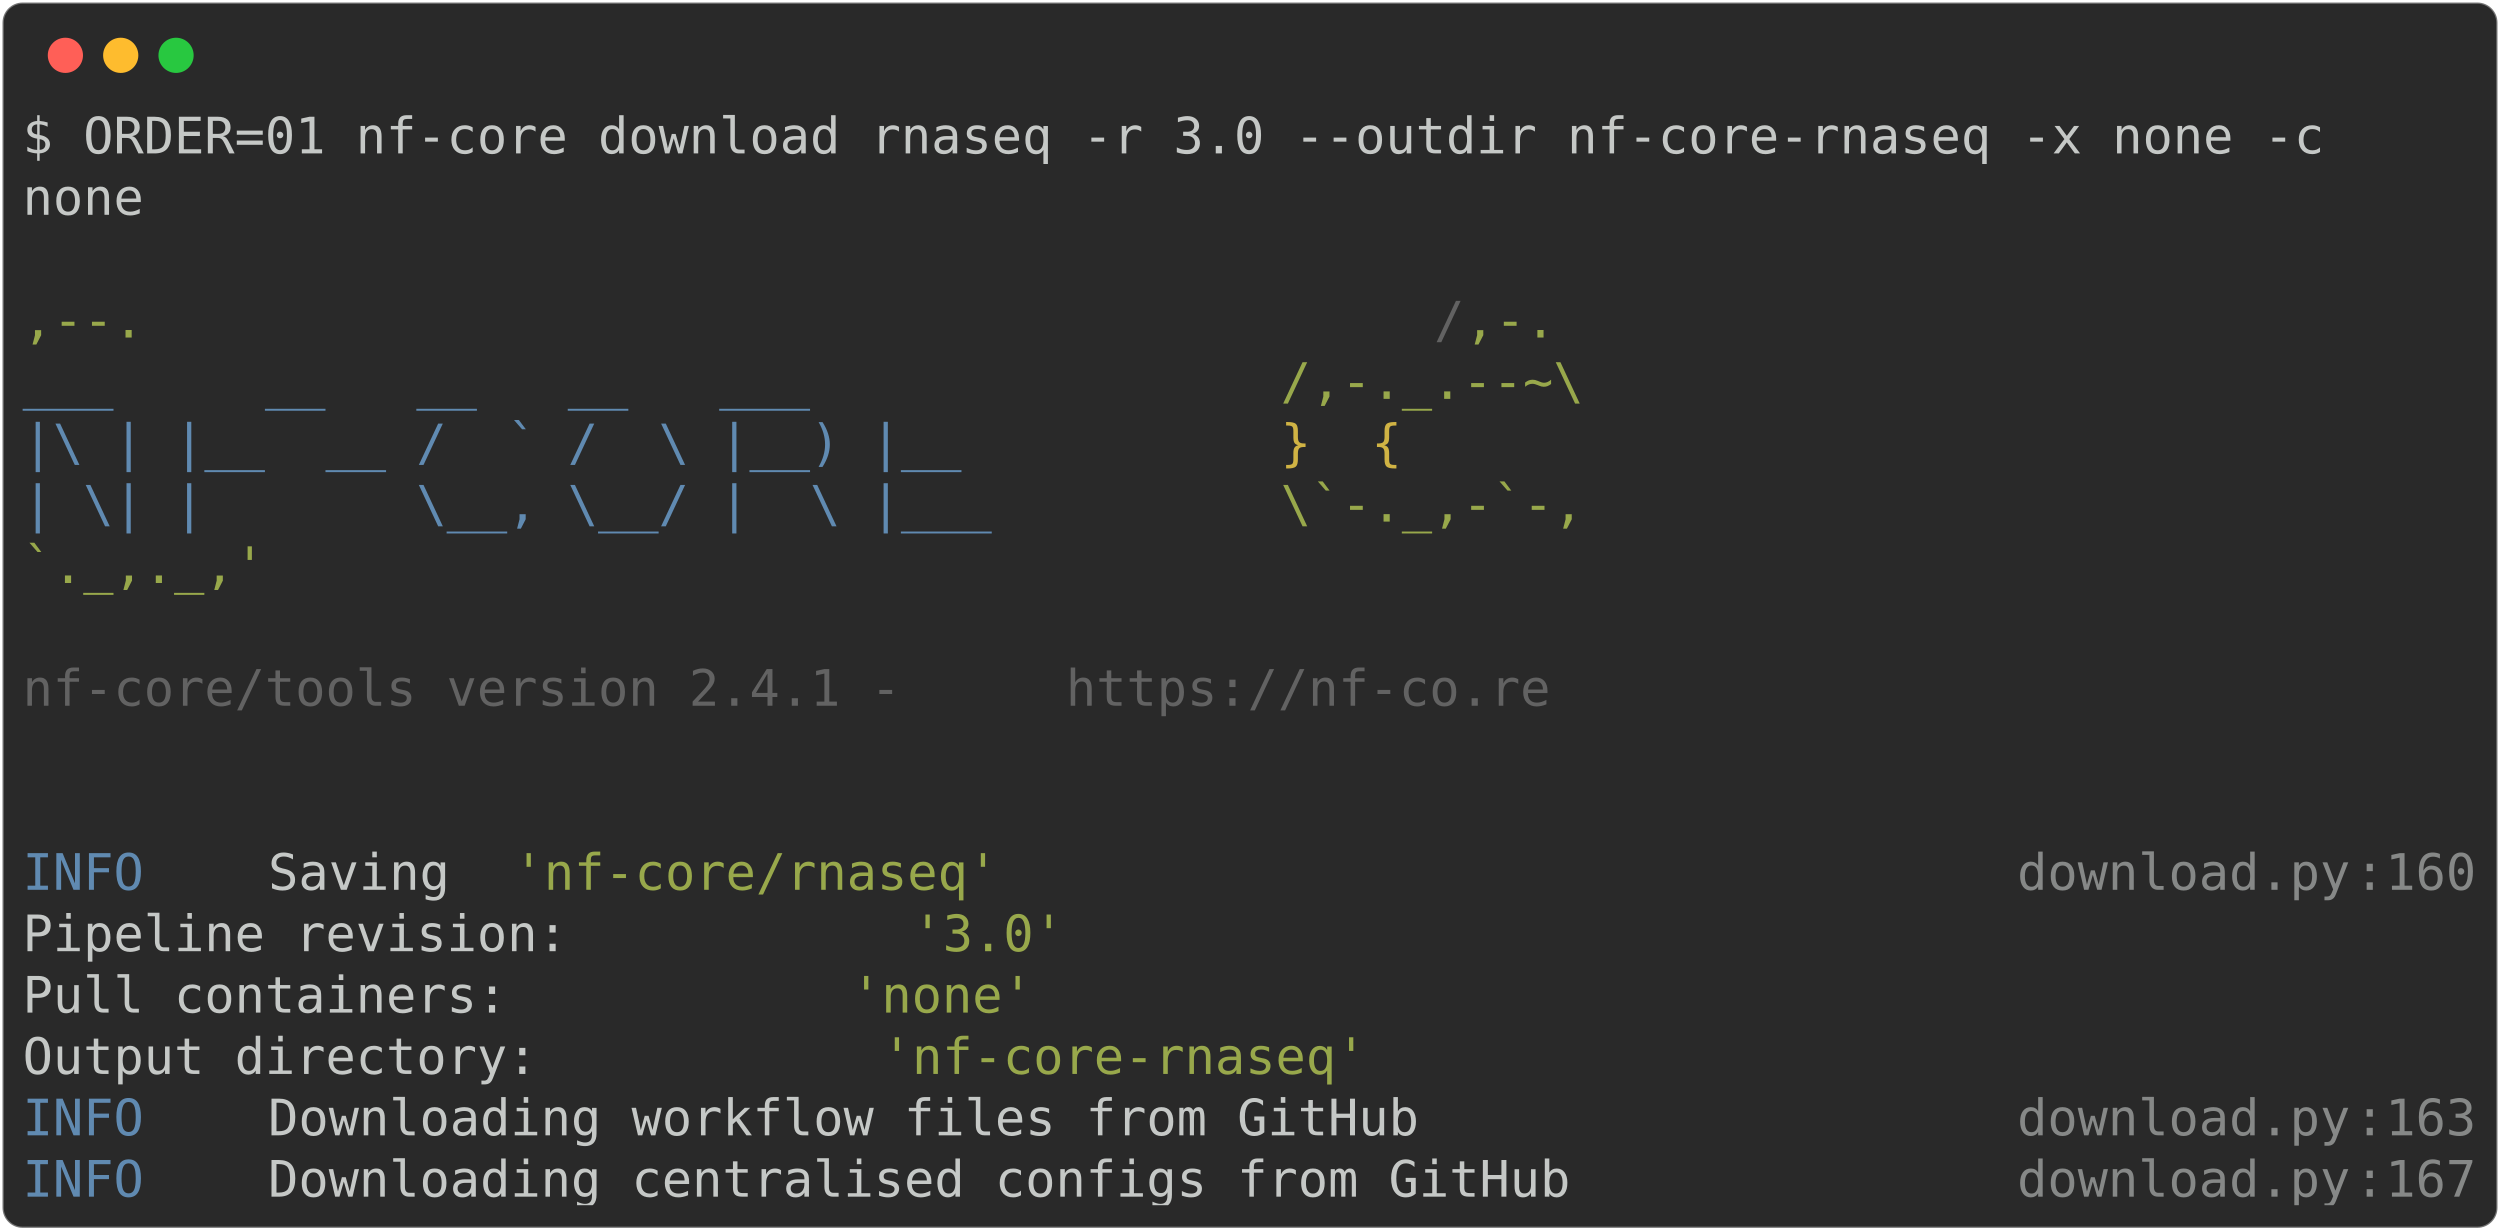
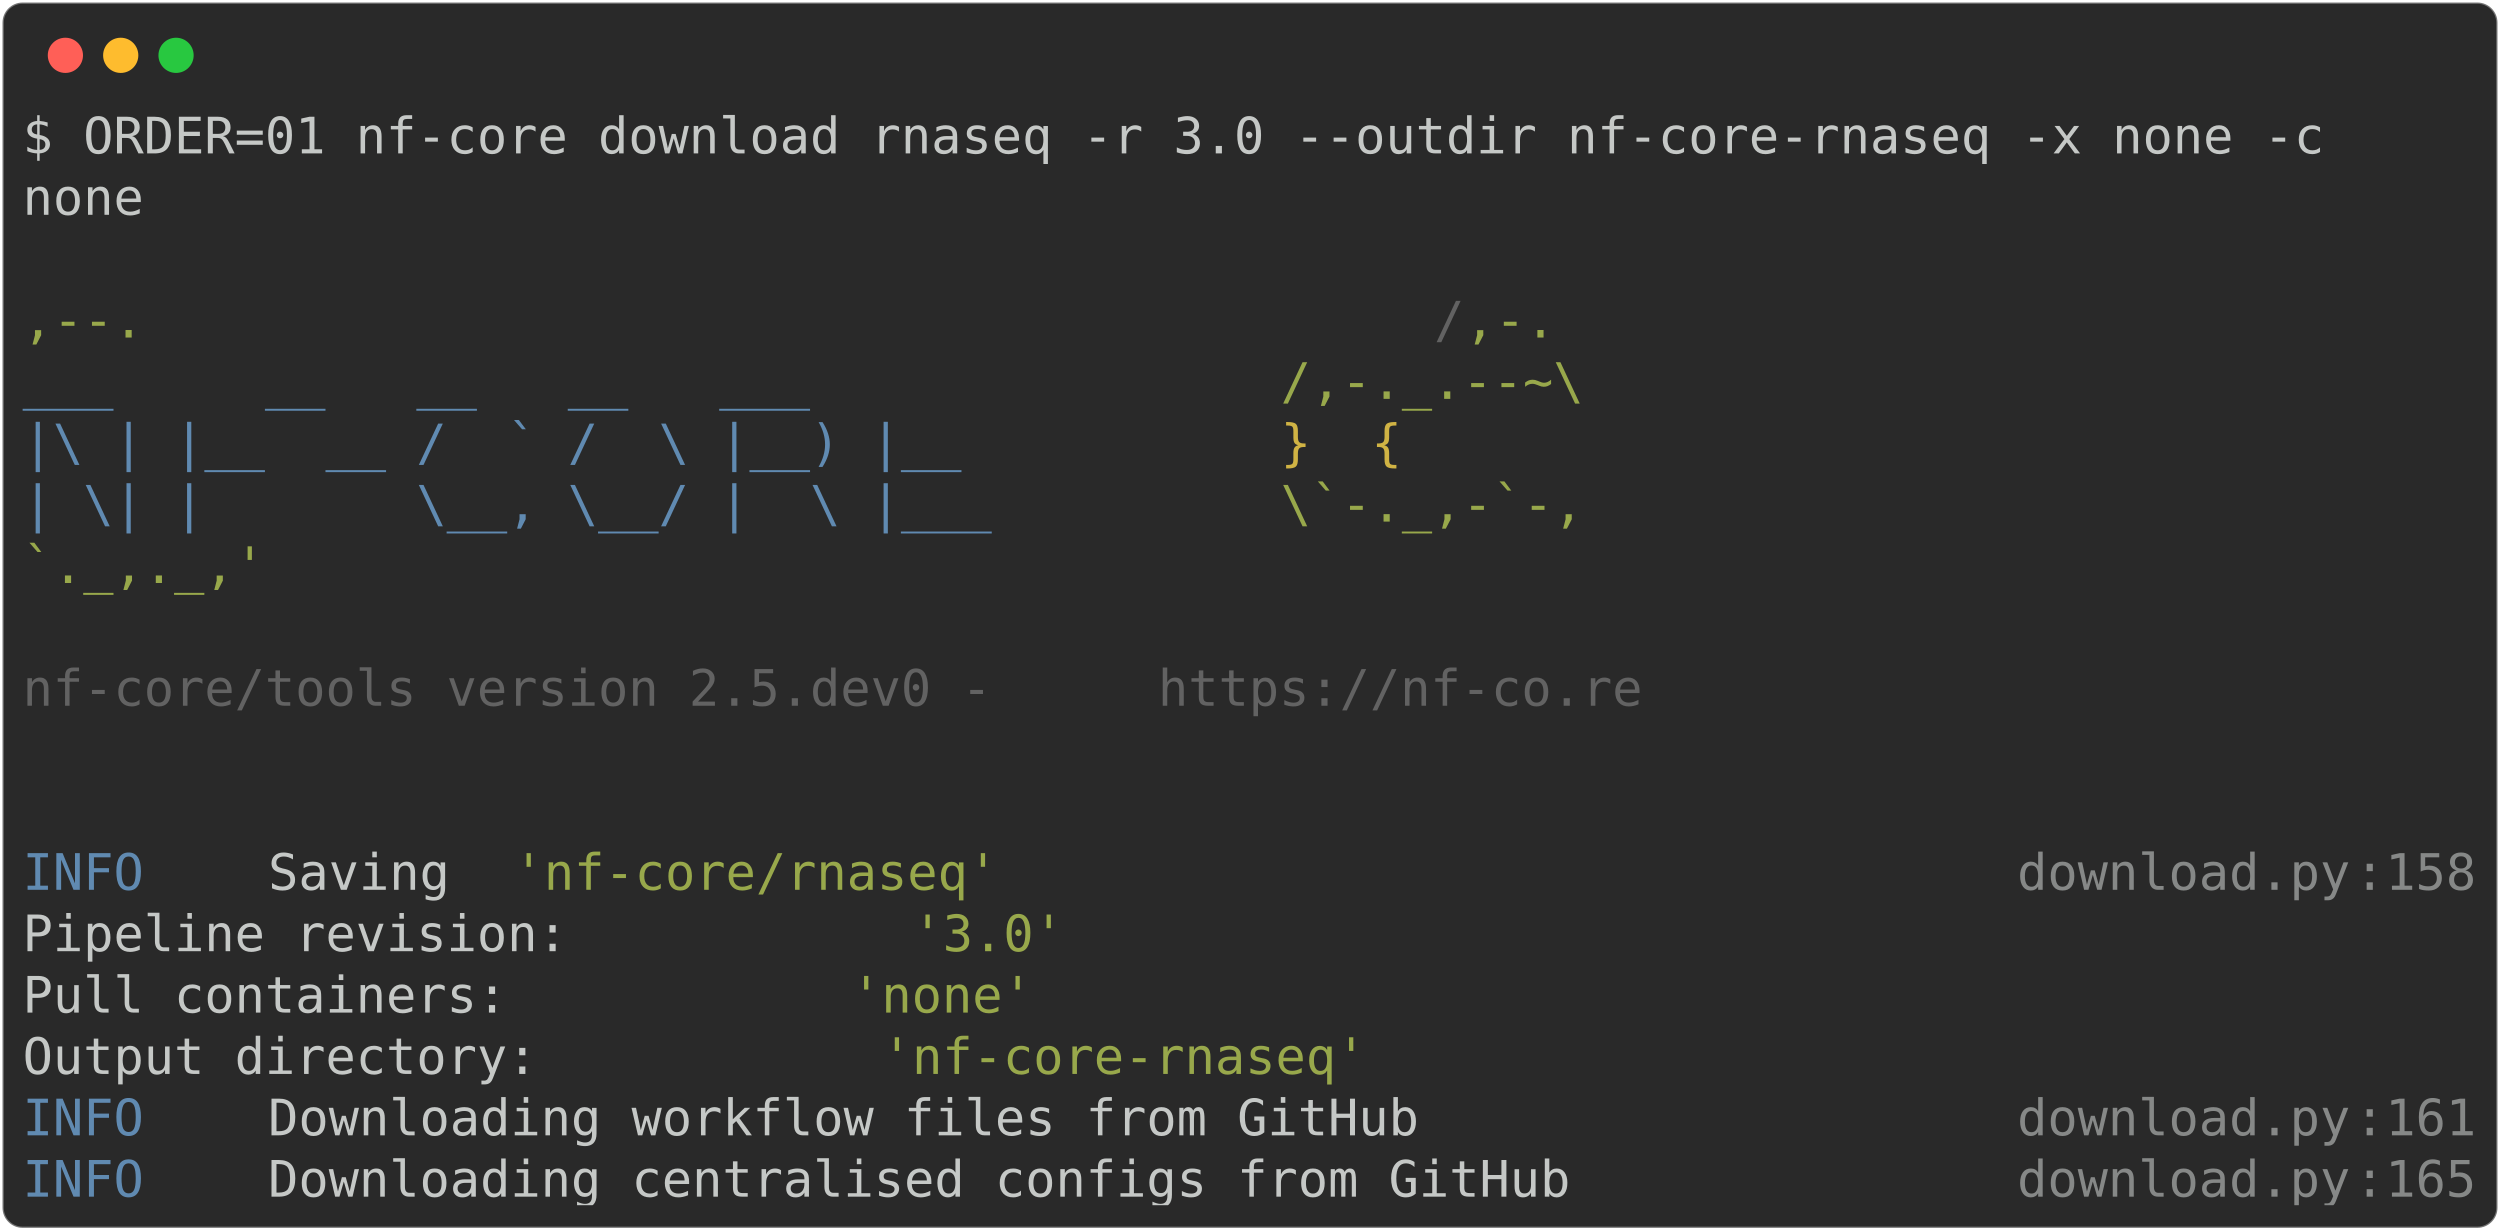
<svg xmlns="http://www.w3.org/2000/svg" class="rich-terminal" viewBox="0 0 994 489.2">
  <style>

    @font-face {
        font-family: "Fira Code";
        src: local("FiraCode-Regular"),
                url("https://cdnjs.cloudflare.com/ajax/libs/firacode/6.2.0/woff2/FiraCode-Regular.woff2") format("woff2"),
                url("https://cdnjs.cloudflare.com/ajax/libs/firacode/6.2.0/woff/FiraCode-Regular.woff") format("woff");
        font-style: normal;
        font-weight: 400;
    }
    @font-face {
        font-family: "Fira Code";
        src: local("FiraCode-Bold"),
                url("https://cdnjs.cloudflare.com/ajax/libs/firacode/6.2.0/woff2/FiraCode-Bold.woff2") format("woff2"),
                url("https://cdnjs.cloudflare.com/ajax/libs/firacode/6.2.0/woff/FiraCode-Bold.woff") format("woff");
        font-style: bold;
        font-weight: 700;
    }

-     .terminal-633917416-matrix {
+     .terminal-2852966698-matrix {
        font-family: Fira Code, monospace;
        font-size: 20px;
        line-height: 24.4px;
        font-variant-east-asian: full-width;
    }

-     .terminal-633917416-title {
+     .terminal-2852966698-title {
        font-size: 18px;
        font-weight: bold;
        font-family: arial;
    }

-     .terminal-633917416-r1 { fill: #c5c8c6 }
- .terminal-633917416-r2 { fill: #98a84b }
- .terminal-633917416-r3 { fill: #626262 }
- .terminal-633917416-r4 { fill: #608ab1 }
- .terminal-633917416-r5 { fill: #d0b344 }
- .terminal-633917416-r6 { fill: #868887 }
+     .terminal-2852966698-r1 { fill: #c5c8c6 }
+ .terminal-2852966698-r2 { fill: #98a84b }
+ .terminal-2852966698-r3 { fill: #626262 }
+ .terminal-2852966698-r4 { fill: #608ab1 }
+ .terminal-2852966698-r5 { fill: #d0b344 }
+ .terminal-2852966698-r6 { fill: #868887 }
    </style>
  <defs>
-     <clipPath id="terminal-633917416-clip-terminal">
+     <clipPath id="terminal-2852966698-clip-terminal">
      <rect x="0" y="0" width="975.0" height="438.2" />
    </clipPath>
-     <clipPath id="terminal-633917416-line-0">
+     <clipPath id="terminal-2852966698-line-0">
      <rect x="0" y="1.5" width="976" height="24.65" />
    </clipPath>
-     <clipPath id="terminal-633917416-line-1">
+     <clipPath id="terminal-2852966698-line-1">
      <rect x="0" y="25.9" width="976" height="24.65" />
    </clipPath>
-     <clipPath id="terminal-633917416-line-2">
+     <clipPath id="terminal-2852966698-line-2">
      <rect x="0" y="50.3" width="976" height="24.65" />
    </clipPath>
-     <clipPath id="terminal-633917416-line-3">
+     <clipPath id="terminal-2852966698-line-3">
      <rect x="0" y="74.7" width="976" height="24.65" />
    </clipPath>
-     <clipPath id="terminal-633917416-line-4">
+     <clipPath id="terminal-2852966698-line-4">
      <rect x="0" y="99.1" width="976" height="24.65" />
    </clipPath>
-     <clipPath id="terminal-633917416-line-5">
+     <clipPath id="terminal-2852966698-line-5">
      <rect x="0" y="123.5" width="976" height="24.65" />
    </clipPath>
-     <clipPath id="terminal-633917416-line-6">
+     <clipPath id="terminal-2852966698-line-6">
      <rect x="0" y="147.9" width="976" height="24.65" />
    </clipPath>
-     <clipPath id="terminal-633917416-line-7">
+     <clipPath id="terminal-2852966698-line-7">
      <rect x="0" y="172.3" width="976" height="24.65" />
    </clipPath>
-     <clipPath id="terminal-633917416-line-8">
+     <clipPath id="terminal-2852966698-line-8">
      <rect x="0" y="196.7" width="976" height="24.65" />
    </clipPath>
-     <clipPath id="terminal-633917416-line-9">
+     <clipPath id="terminal-2852966698-line-9">
      <rect x="0" y="221.1" width="976" height="24.65" />
    </clipPath>
-     <clipPath id="terminal-633917416-line-10">
+     <clipPath id="terminal-2852966698-line-10">
      <rect x="0" y="245.5" width="976" height="24.65" />
    </clipPath>
-     <clipPath id="terminal-633917416-line-11">
+     <clipPath id="terminal-2852966698-line-11">
      <rect x="0" y="269.9" width="976" height="24.65" />
    </clipPath>
-     <clipPath id="terminal-633917416-line-12">
+     <clipPath id="terminal-2852966698-line-12">
      <rect x="0" y="294.3" width="976" height="24.65" />
    </clipPath>
-     <clipPath id="terminal-633917416-line-13">
+     <clipPath id="terminal-2852966698-line-13">
      <rect x="0" y="318.7" width="976" height="24.65" />
    </clipPath>
-     <clipPath id="terminal-633917416-line-14">
+     <clipPath id="terminal-2852966698-line-14">
      <rect x="0" y="343.1" width="976" height="24.65" />
    </clipPath>
-     <clipPath id="terminal-633917416-line-15">
+     <clipPath id="terminal-2852966698-line-15">
      <rect x="0" y="367.5" width="976" height="24.65" />
    </clipPath>
-     <clipPath id="terminal-633917416-line-16">
+     <clipPath id="terminal-2852966698-line-16">
      <rect x="0" y="391.9" width="976" height="24.65" />
    </clipPath>
  </defs>
  <rect fill="#292929" stroke="rgba(255,255,255,0.35)" stroke-width="1" x="1" y="1" width="992" height="487.2" rx="8" />
  <g transform="translate(26,22)">
    <circle cx="0" cy="0" r="7" fill="#ff5f57" />
    <circle cx="22" cy="0" r="7" fill="#febc2e" />
    <circle cx="44" cy="0" r="7" fill="#28c840" />
  </g>
-   <g transform="translate(9, 41)" clip-path="url(#terminal-633917416-clip-terminal)">
-     <g class="terminal-633917416-matrix">
-       <text class="terminal-633917416-r1" x="0" y="20" textLength="939.4" clip-path="url(#terminal-633917416-line-0)">$ ORDER=01 nf-core download rnaseq -r 3.0 --outdir nf-core-rnaseq -x none -c </text>
-       <text class="terminal-633917416-r1" x="976" y="20" textLength="12.2" clip-path="url(#terminal-633917416-line-0)">
+   <g transform="translate(9, 41)" clip-path="url(#terminal-2852966698-clip-terminal)">
+     <g class="terminal-2852966698-matrix">
+       <text class="terminal-2852966698-r1" x="0" y="20" textLength="939.4" clip-path="url(#terminal-2852966698-line-0)">$ ORDER=01 nf-core download rnaseq -r 3.0 --outdir nf-core-rnaseq -x none -c </text>
+       <text class="terminal-2852966698-r1" x="976" y="20" textLength="12.2" clip-path="url(#terminal-2852966698-line-0)">
</text>
-       <text class="terminal-633917416-r1" x="0" y="44.4" textLength="48.8" clip-path="url(#terminal-633917416-line-1)">none</text>
-       <text class="terminal-633917416-r1" x="976" y="44.4" textLength="12.2" clip-path="url(#terminal-633917416-line-1)">
+       <text class="terminal-2852966698-r1" x="0" y="44.4" textLength="48.8" clip-path="url(#terminal-2852966698-line-1)">none</text>
+       <text class="terminal-2852966698-r1" x="976" y="44.4" textLength="12.2" clip-path="url(#terminal-2852966698-line-1)">
</text>
-       <text class="terminal-633917416-r1" x="976" y="68.8" textLength="12.2" clip-path="url(#terminal-633917416-line-2)">
+       <text class="terminal-2852966698-r1" x="976" y="68.8" textLength="12.2" clip-path="url(#terminal-2852966698-line-2)">
</text>
-       <text class="terminal-633917416-r2" x="0" y="93.2" textLength="561.2" clip-path="url(#terminal-633917416-line-3)">                                          ,--.</text>
-       <text class="terminal-633917416-r3" x="561.2" y="93.2" textLength="12.2" clip-path="url(#terminal-633917416-line-3)">/</text>
-       <text class="terminal-633917416-r2" x="573.4" y="93.2" textLength="36.6" clip-path="url(#terminal-633917416-line-3)">,-.</text>
-       <text class="terminal-633917416-r1" x="976" y="93.2" textLength="12.2" clip-path="url(#terminal-633917416-line-3)">
+       <text class="terminal-2852966698-r2" x="0" y="93.2" textLength="561.2" clip-path="url(#terminal-2852966698-line-3)">                                          ,--.</text>
+       <text class="terminal-2852966698-r3" x="561.2" y="93.2" textLength="12.2" clip-path="url(#terminal-2852966698-line-3)">/</text>
+       <text class="terminal-2852966698-r2" x="573.4" y="93.2" textLength="36.6" clip-path="url(#terminal-2852966698-line-3)">,-.</text>
+       <text class="terminal-2852966698-r1" x="976" y="93.2" textLength="12.2" clip-path="url(#terminal-2852966698-line-3)">
</text>
-       <text class="terminal-633917416-r4" x="0" y="117.6" textLength="500.2" clip-path="url(#terminal-633917416-line-4)">          ___     __   __   __   ___     </text>
-       <text class="terminal-633917416-r2" x="500.2" y="117.6" textLength="122" clip-path="url(#terminal-633917416-line-4)">/,-._.--~\</text>
-       <text class="terminal-633917416-r1" x="976" y="117.6" textLength="12.2" clip-path="url(#terminal-633917416-line-4)">
+       <text class="terminal-2852966698-r4" x="0" y="117.6" textLength="500.2" clip-path="url(#terminal-2852966698-line-4)">          ___     __   __   __   ___     </text>
+       <text class="terminal-2852966698-r2" x="500.2" y="117.6" textLength="122" clip-path="url(#terminal-2852966698-line-4)">/,-._.--~\</text>
+       <text class="terminal-2852966698-r1" x="976" y="117.6" textLength="12.2" clip-path="url(#terminal-2852966698-line-4)">
</text>
-       <text class="terminal-633917416-r4" x="0" y="142" textLength="500.2" clip-path="url(#terminal-633917416-line-5)">    |\ | |__  __ /  ` /  \ |__) |__      </text>
-       <text class="terminal-633917416-r5" x="500.2" y="142" textLength="85.4" clip-path="url(#terminal-633917416-line-5)">   }  {</text>
-       <text class="terminal-633917416-r1" x="976" y="142" textLength="12.2" clip-path="url(#terminal-633917416-line-5)">
+       <text class="terminal-2852966698-r4" x="0" y="142" textLength="500.2" clip-path="url(#terminal-2852966698-line-5)">    |\ | |__  __ /  ` /  \ |__) |__      </text>
+       <text class="terminal-2852966698-r5" x="500.2" y="142" textLength="85.4" clip-path="url(#terminal-2852966698-line-5)">   }  {</text>
+       <text class="terminal-2852966698-r1" x="976" y="142" textLength="12.2" clip-path="url(#terminal-2852966698-line-5)">
</text>
-       <text class="terminal-633917416-r4" x="0" y="166.4" textLength="500.2" clip-path="url(#terminal-633917416-line-6)">    | \| |       \__, \__/ |  \ |___     </text>
-       <text class="terminal-633917416-r2" x="500.2" y="166.4" textLength="122" clip-path="url(#terminal-633917416-line-6)">\`-._,-`-,</text>
-       <text class="terminal-633917416-r1" x="976" y="166.4" textLength="12.2" clip-path="url(#terminal-633917416-line-6)">
+       <text class="terminal-2852966698-r4" x="0" y="166.4" textLength="500.2" clip-path="url(#terminal-2852966698-line-6)">    | \| |       \__, \__/ |  \ |___     </text>
+       <text class="terminal-2852966698-r2" x="500.2" y="166.4" textLength="122" clip-path="url(#terminal-2852966698-line-6)">\`-._,-`-,</text>
+       <text class="terminal-2852966698-r1" x="976" y="166.4" textLength="12.2" clip-path="url(#terminal-2852966698-line-6)">
</text>
-       <text class="terminal-633917416-r2" x="0" y="190.8" textLength="610" clip-path="url(#terminal-633917416-line-7)">                                          `._,._,'</text>
-       <text class="terminal-633917416-r1" x="976" y="190.8" textLength="12.2" clip-path="url(#terminal-633917416-line-7)">
+       <text class="terminal-2852966698-r2" x="0" y="190.8" textLength="610" clip-path="url(#terminal-2852966698-line-7)">                                          `._,._,'</text>
+       <text class="terminal-2852966698-r1" x="976" y="190.8" textLength="12.2" clip-path="url(#terminal-2852966698-line-7)">
</text>
-       <text class="terminal-633917416-r1" x="976" y="215.2" textLength="12.2" clip-path="url(#terminal-633917416-line-8)">
+       <text class="terminal-2852966698-r1" x="976" y="215.2" textLength="12.2" clip-path="url(#terminal-2852966698-line-8)">
</text>
-       <text class="terminal-633917416-r3" x="0" y="239.6" textLength="414.8" clip-path="url(#terminal-633917416-line-9)">    nf-core/tools version 2.4.1 - </text>
-       <text class="terminal-633917416-r3" x="414.8" y="239.6" textLength="195.2" clip-path="url(#terminal-633917416-line-9)">https://nf-co.re</text>
-       <text class="terminal-633917416-r1" x="976" y="239.6" textLength="12.2" clip-path="url(#terminal-633917416-line-9)">
+       <text class="terminal-2852966698-r3" x="0" y="239.6" textLength="451.4" clip-path="url(#terminal-2852966698-line-9)">    nf-core/tools version 2.5.dev0 - </text>
+       <text class="terminal-2852966698-r3" x="451.4" y="239.6" textLength="195.2" clip-path="url(#terminal-2852966698-line-9)">https://nf-co.re</text>
+       <text class="terminal-2852966698-r1" x="976" y="239.6" textLength="12.2" clip-path="url(#terminal-2852966698-line-9)">
</text>
-       <text class="terminal-633917416-r1" x="976" y="264" textLength="12.2" clip-path="url(#terminal-633917416-line-10)">
+       <text class="terminal-2852966698-r1" x="976" y="264" textLength="12.2" clip-path="url(#terminal-2852966698-line-10)">
</text>
-       <text class="terminal-633917416-r1" x="976" y="288.4" textLength="12.2" clip-path="url(#terminal-633917416-line-11)">
+       <text class="terminal-2852966698-r1" x="976" y="288.4" textLength="12.2" clip-path="url(#terminal-2852966698-line-11)">
</text>
-       <text class="terminal-633917416-r4" x="0" y="312.8" textLength="97.6" clip-path="url(#terminal-633917416-line-12)">INFO    </text>
-       <text class="terminal-633917416-r1" x="97.6" y="312.8" textLength="97.6" clip-path="url(#terminal-633917416-line-12)"> Saving </text>
-       <text class="terminal-633917416-r2" x="195.2" y="312.8" textLength="195.2" clip-path="url(#terminal-633917416-line-12)">'nf-core/rnaseq'</text>
-       <text class="terminal-633917416-r6" x="793" y="312.8" textLength="134.2" clip-path="url(#terminal-633917416-line-12)">download.py</text>
-       <text class="terminal-633917416-r6" x="927.2" y="312.8" textLength="12.2" clip-path="url(#terminal-633917416-line-12)">:</text>
-       <text class="terminal-633917416-r6" x="939.4" y="312.8" textLength="36.6" clip-path="url(#terminal-633917416-line-12)">160</text>
-       <text class="terminal-633917416-r1" x="976" y="312.8" textLength="12.2" clip-path="url(#terminal-633917416-line-12)">
+       <text class="terminal-2852966698-r4" x="0" y="312.8" textLength="97.6" clip-path="url(#terminal-2852966698-line-12)">INFO    </text>
+       <text class="terminal-2852966698-r1" x="97.6" y="312.8" textLength="97.6" clip-path="url(#terminal-2852966698-line-12)"> Saving </text>
+       <text class="terminal-2852966698-r2" x="195.2" y="312.8" textLength="195.2" clip-path="url(#terminal-2852966698-line-12)">'nf-core/rnaseq'</text>
+       <text class="terminal-2852966698-r6" x="793" y="312.8" textLength="134.2" clip-path="url(#terminal-2852966698-line-12)">download.py</text>
+       <text class="terminal-2852966698-r6" x="927.2" y="312.8" textLength="12.2" clip-path="url(#terminal-2852966698-line-12)">:</text>
+       <text class="terminal-2852966698-r6" x="939.4" y="312.8" textLength="36.6" clip-path="url(#terminal-2852966698-line-12)">158</text>
+       <text class="terminal-2852966698-r1" x="976" y="312.8" textLength="12.2" clip-path="url(#terminal-2852966698-line-12)">
</text>
-       <text class="terminal-633917416-r1" x="0" y="337.2" textLength="353.8" clip-path="url(#terminal-633917416-line-13)">          Pipeline revision: </text>
-       <text class="terminal-633917416-r2" x="353.8" y="337.2" textLength="61" clip-path="url(#terminal-633917416-line-13)">'3.0'</text>
-       <text class="terminal-633917416-r1" x="976" y="337.2" textLength="12.2" clip-path="url(#terminal-633917416-line-13)">
+       <text class="terminal-2852966698-r1" x="0" y="337.2" textLength="353.8" clip-path="url(#terminal-2852966698-line-13)">          Pipeline revision: </text>
+       <text class="terminal-2852966698-r2" x="353.8" y="337.2" textLength="61" clip-path="url(#terminal-2852966698-line-13)">'3.0'</text>
+       <text class="terminal-2852966698-r1" x="976" y="337.2" textLength="12.2" clip-path="url(#terminal-2852966698-line-13)">
</text>
-       <text class="terminal-633917416-r1" x="0" y="361.6" textLength="329.4" clip-path="url(#terminal-633917416-line-14)">          Pull containers: </text>
-       <text class="terminal-633917416-r2" x="329.4" y="361.6" textLength="73.2" clip-path="url(#terminal-633917416-line-14)">'none'</text>
-       <text class="terminal-633917416-r1" x="976" y="361.6" textLength="12.2" clip-path="url(#terminal-633917416-line-14)">
+       <text class="terminal-2852966698-r1" x="0" y="361.6" textLength="329.4" clip-path="url(#terminal-2852966698-line-14)">          Pull containers: </text>
+       <text class="terminal-2852966698-r2" x="329.4" y="361.6" textLength="73.2" clip-path="url(#terminal-2852966698-line-14)">'none'</text>
+       <text class="terminal-2852966698-r1" x="976" y="361.6" textLength="12.2" clip-path="url(#terminal-2852966698-line-14)">
</text>
-       <text class="terminal-633917416-r1" x="0" y="386" textLength="341.6" clip-path="url(#terminal-633917416-line-15)">          Output directory: </text>
-       <text class="terminal-633917416-r2" x="341.6" y="386" textLength="195.2" clip-path="url(#terminal-633917416-line-15)">'nf-core-rnaseq'</text>
-       <text class="terminal-633917416-r1" x="976" y="386" textLength="12.2" clip-path="url(#terminal-633917416-line-15)">
+       <text class="terminal-2852966698-r1" x="0" y="386" textLength="341.6" clip-path="url(#terminal-2852966698-line-15)">          Output directory: </text>
+       <text class="terminal-2852966698-r2" x="341.6" y="386" textLength="195.2" clip-path="url(#terminal-2852966698-line-15)">'nf-core-rnaseq'</text>
+       <text class="terminal-2852966698-r1" x="976" y="386" textLength="12.2" clip-path="url(#terminal-2852966698-line-15)">
</text>
-       <text class="terminal-633917416-r4" x="0" y="410.4" textLength="97.6" clip-path="url(#terminal-633917416-line-16)">INFO    </text>
-       <text class="terminal-633917416-r1" x="97.6" y="410.4" textLength="695.4" clip-path="url(#terminal-633917416-line-16)"> Downloading workflow files from GitHub                  </text>
-       <text class="terminal-633917416-r6" x="793" y="410.4" textLength="134.2" clip-path="url(#terminal-633917416-line-16)">download.py</text>
-       <text class="terminal-633917416-r6" x="927.2" y="410.4" textLength="12.2" clip-path="url(#terminal-633917416-line-16)">:</text>
-       <text class="terminal-633917416-r6" x="939.4" y="410.4" textLength="36.6" clip-path="url(#terminal-633917416-line-16)">163</text>
-       <text class="terminal-633917416-r1" x="976" y="410.4" textLength="12.2" clip-path="url(#terminal-633917416-line-16)">
+       <text class="terminal-2852966698-r4" x="0" y="410.4" textLength="97.6" clip-path="url(#terminal-2852966698-line-16)">INFO    </text>
+       <text class="terminal-2852966698-r1" x="97.6" y="410.4" textLength="695.4" clip-path="url(#terminal-2852966698-line-16)"> Downloading workflow files from GitHub                  </text>
+       <text class="terminal-2852966698-r6" x="793" y="410.4" textLength="134.2" clip-path="url(#terminal-2852966698-line-16)">download.py</text>
+       <text class="terminal-2852966698-r6" x="927.2" y="410.4" textLength="12.2" clip-path="url(#terminal-2852966698-line-16)">:</text>
+       <text class="terminal-2852966698-r6" x="939.4" y="410.4" textLength="36.6" clip-path="url(#terminal-2852966698-line-16)">161</text>
+       <text class="terminal-2852966698-r1" x="976" y="410.4" textLength="12.2" clip-path="url(#terminal-2852966698-line-16)">
</text>
-       <text class="terminal-633917416-r4" x="0" y="434.8" textLength="97.6" clip-path="url(#terminal-633917416-line-17)">INFO    </text>
-       <text class="terminal-633917416-r1" x="97.6" y="434.8" textLength="695.4" clip-path="url(#terminal-633917416-line-17)"> Downloading centralised configs from GitHub             </text>
-       <text class="terminal-633917416-r6" x="793" y="434.8" textLength="134.2" clip-path="url(#terminal-633917416-line-17)">download.py</text>
-       <text class="terminal-633917416-r6" x="927.2" y="434.8" textLength="12.2" clip-path="url(#terminal-633917416-line-17)">:</text>
-       <text class="terminal-633917416-r6" x="939.4" y="434.8" textLength="36.6" clip-path="url(#terminal-633917416-line-17)">167</text>
-       <text class="terminal-633917416-r1" x="976" y="434.8" textLength="12.2" clip-path="url(#terminal-633917416-line-17)">
+       <text class="terminal-2852966698-r4" x="0" y="434.8" textLength="97.6" clip-path="url(#terminal-2852966698-line-17)">INFO    </text>
+       <text class="terminal-2852966698-r1" x="97.6" y="434.8" textLength="695.4" clip-path="url(#terminal-2852966698-line-17)"> Downloading centralised configs from GitHub             </text>
+       <text class="terminal-2852966698-r6" x="793" y="434.8" textLength="134.2" clip-path="url(#terminal-2852966698-line-17)">download.py</text>
+       <text class="terminal-2852966698-r6" x="927.2" y="434.8" textLength="12.2" clip-path="url(#terminal-2852966698-line-17)">:</text>
+       <text class="terminal-2852966698-r6" x="939.4" y="434.8" textLength="36.6" clip-path="url(#terminal-2852966698-line-17)">165</text>
+       <text class="terminal-2852966698-r1" x="976" y="434.8" textLength="12.2" clip-path="url(#terminal-2852966698-line-17)">
</text>
    </g>
  </g>
</svg>
